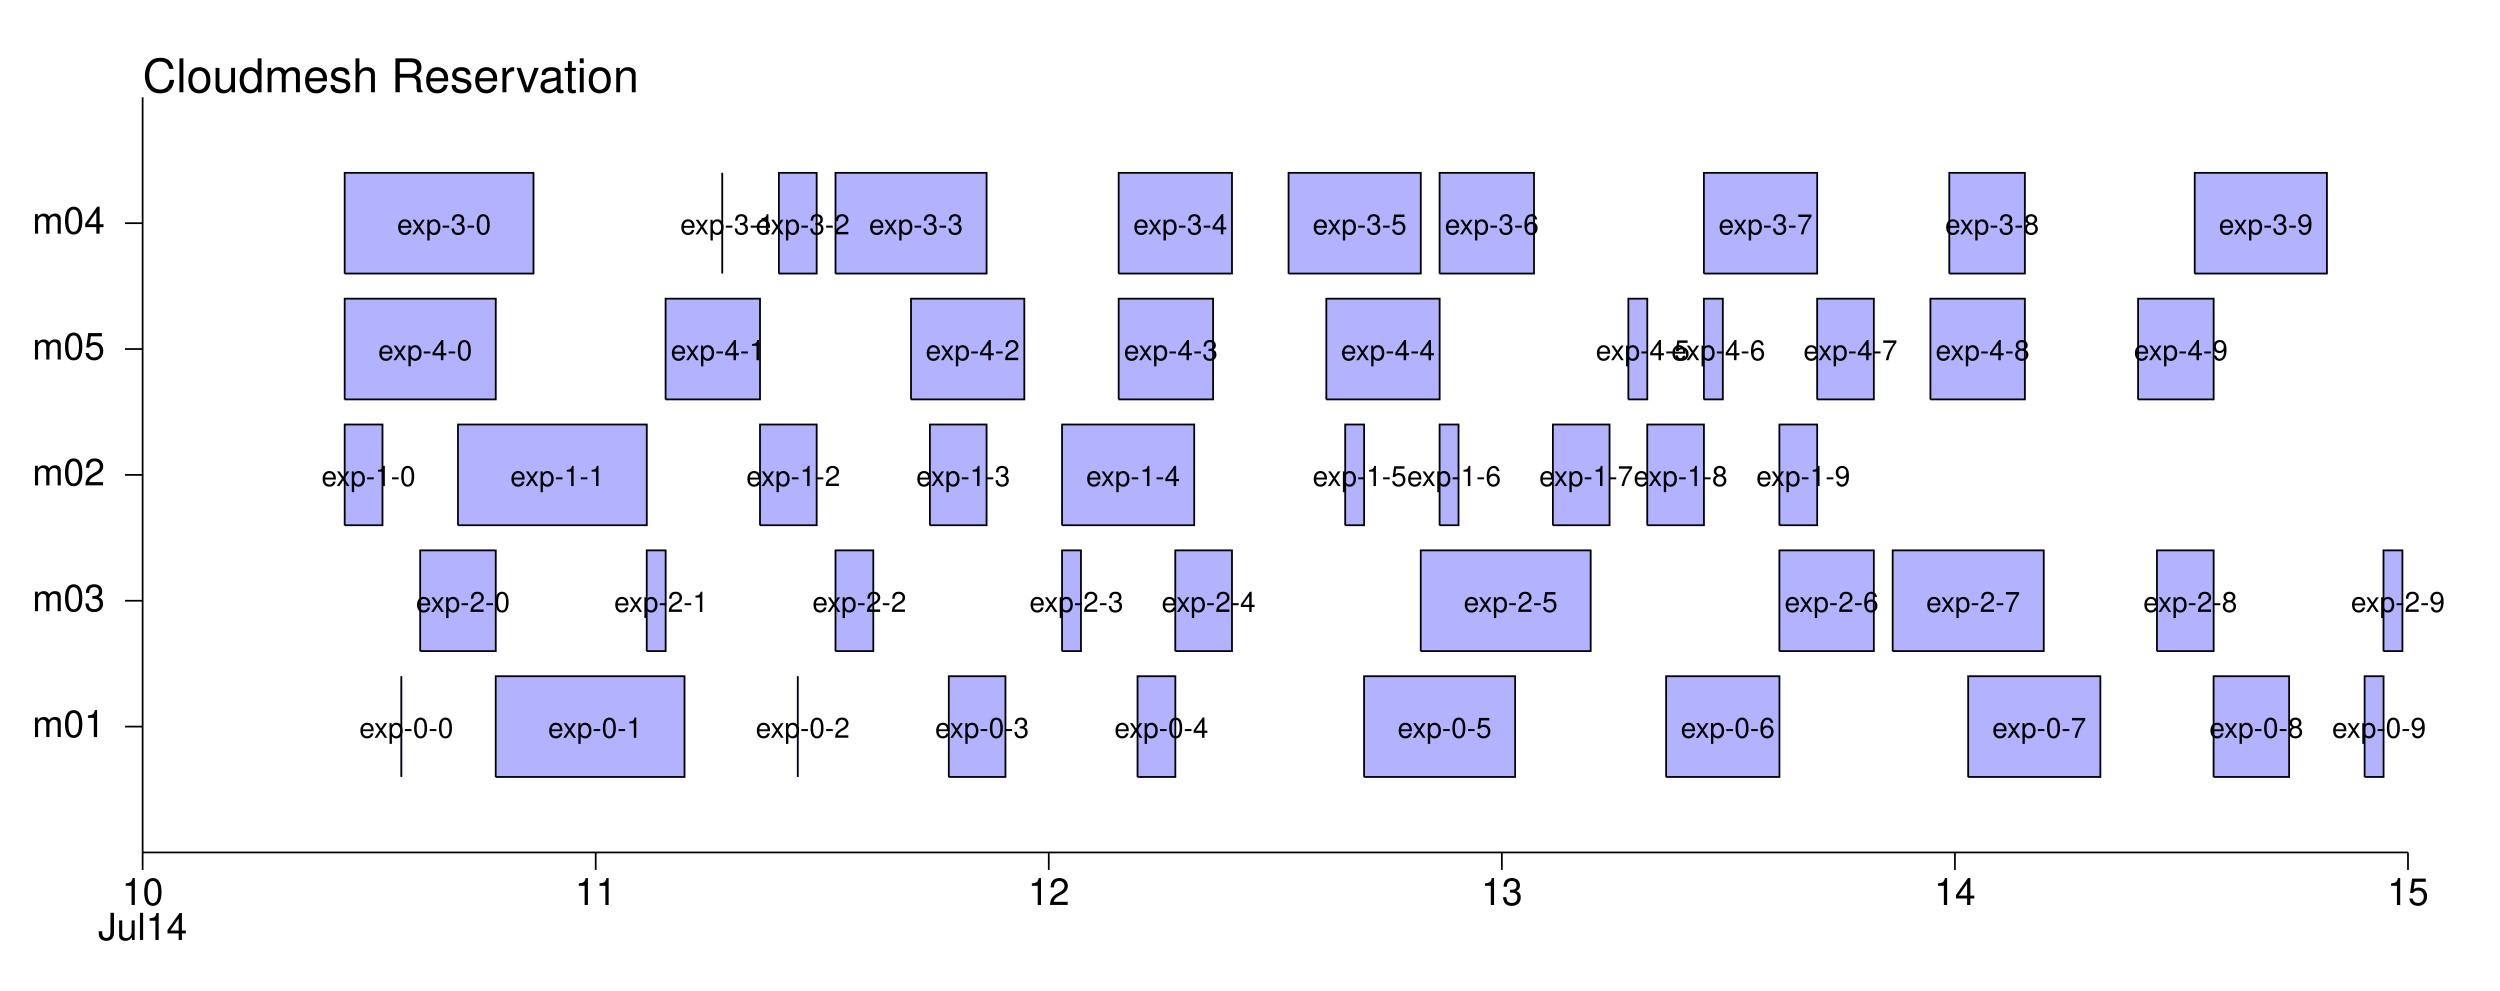
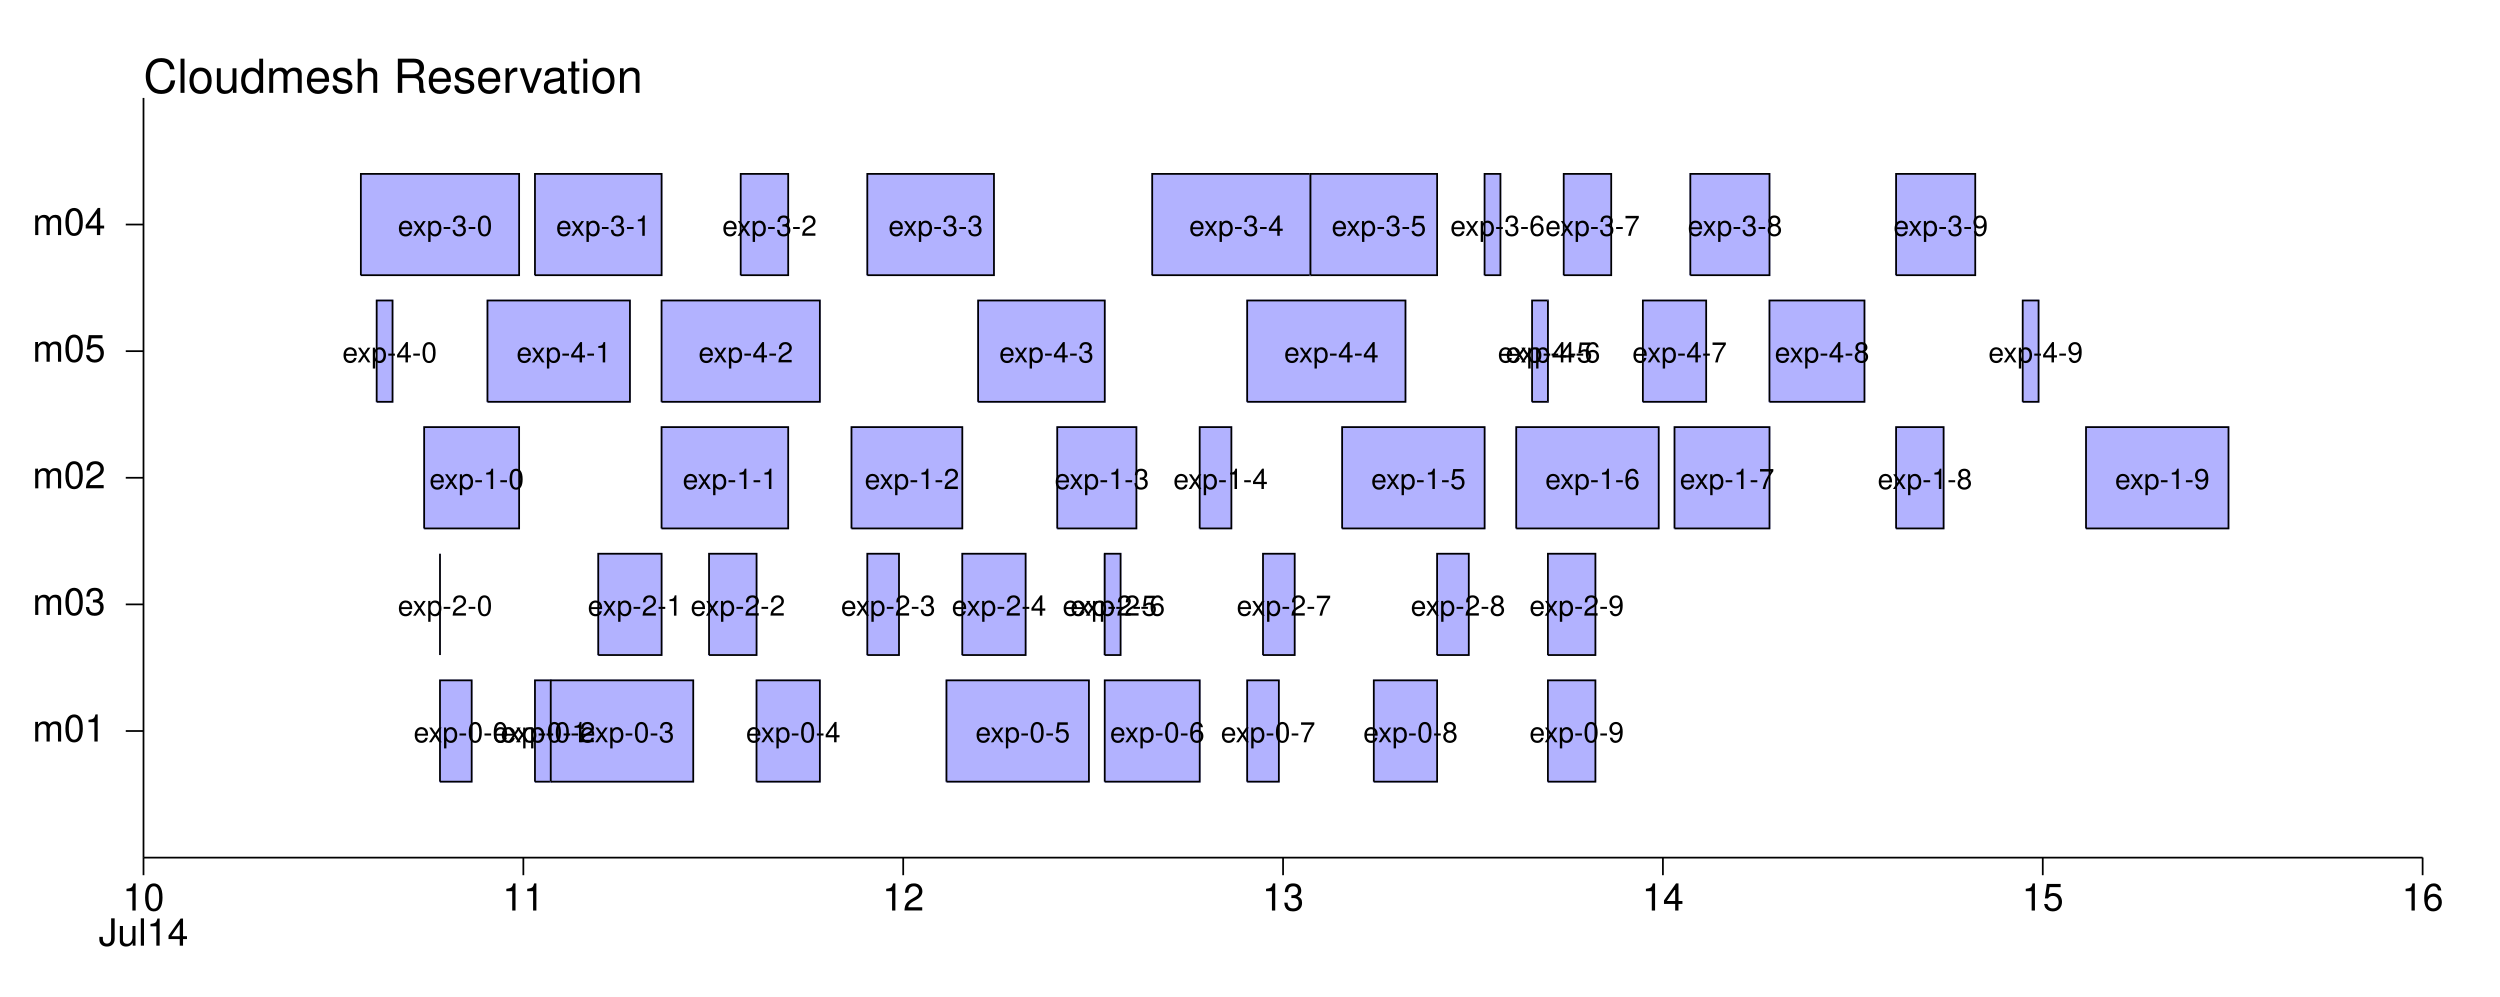
- <svg xmlns="http://www.w3.org/2000/svg" viewBox="0 0 715.12 283.28">
+ <svg xmlns="http://www.w3.org/2000/svg" viewBox="0 0 710.80 283.28">
  <g transform="translate(-31.20,-260.16)">
    <g style="fill:#000000;stroke:#000000;font-family:Helvetica;">
      <g style="stroke-width:0.6;font-size:10pt;text-anchor:start;">
        <text x="72.00" y="286.56" stroke="none">Cloudmesh Reservation</text>
      </g>
      <g style="stroke-width:0.6;font-size:8pt;text-anchor:middle;">
        <text x="72.00" y="519.04" stroke="none">10</text>
        <text x="72.00" y="529.04" stroke="none">Jul14</text>
      </g>
      <g style="stroke-width:0.5;font-size:8pt;text-anchor:middle;">
        <path d="M72 509l0 -5.04" fill="none" />
-         <text x="201.60" y="519.04" stroke="none">11</text>
-         <path d="M201.6 509l0 -5.04" fill="none" />
-         <text x="331.20" y="519.04" stroke="none">12</text>
-         <path d="M331.2 509l0 -5.04" fill="none" />
-         <text x="460.80" y="519.04" stroke="none">13</text>
-         <path d="M460.8 509l0 -5.04" fill="none" />
-         <text x="590.40" y="519.04" stroke="none">14</text>
-         <path d="M590.4 509l0 -5.04" fill="none" />
-         <text x="720.00" y="519.04" stroke="none">15</text>
+         <text x="180.00" y="519.04" stroke="none">11</text>
+         <path d="M180 509l0 -5.04" fill="none" />
+         <text x="288.00" y="519.04" stroke="none">12</text>
+         <path d="M288 509l0 -5.04" fill="none" />
+         <text x="396.00" y="519.04" stroke="none">13</text>
+         <path d="M396 509l0 -5.04" fill="none" />
+         <text x="504.00" y="519.04" stroke="none">14</text>
+         <path d="M504 509l0 -5.04" fill="none" />
+         <text x="612.00" y="519.04" stroke="none">15</text>
+         <path d="M612 509l0 -5.04" fill="none" />
+         <text x="720.00" y="519.04" stroke="none">16</text>
        <path d="M720 509l0 -5.04" fill="none" />
        <path d="M72 504l648 0" fill="none" />
      </g>
      <g style="stroke-width:0.5;font-size:8pt;text-anchor:end;">
        <text x="61.20" y="327.00" stroke="none">m04</text>
        <path d="M66.96 324l5.04 0" fill="none" />
        <text x="61.20" y="363.00" stroke="none">m05</text>
        <path d="M66.96 360l5.04 0" fill="none" />
        <text x="61.20" y="399.00" stroke="none">m02</text>
        <path d="M66.96 396l5.04 0" fill="none" />
        <text x="61.20" y="435.00" stroke="none">m03</text>
        <path d="M66.96 432l5.04 0" fill="none" />
        <text x="61.20" y="471.00" stroke="none">m01</text>
        <path d="M66.96 468l5.04 0" fill="none" />
        <path d="M72 504l0 -216" fill="none" />
-         <path d="M146 482.4l0 0l0 -28.8l0 0z" fill="#b2b2ff" stroke="#b2b2ff" />
-         <path d="M146 482.4l0 0l0 -28.8l0 0l0 28.8" fill="none" />
-         <path d="M173 482.4l54 0l0 -28.8l-54 0z" fill="#b2b2ff" stroke="#b2b2ff" />
-         <path d="M173 482.4l54 0l0 -28.8l-54 0l0 28.8" fill="none" />
-         <path d="M259.4 482.4l0 0l0 -28.8l0 0z" fill="#b2b2ff" stroke="#b2b2ff" />
-         <path d="M259.4 482.4l0 0l0 -28.8l0 0l0 28.8" fill="none" />
-         <path d="M302.6 482.4l16.2 0l0 -28.8l-16.2 0z" fill="#b2b2ff" stroke="#b2b2ff" />
-         <path d="M302.6 482.4l16.2 0l0 -28.8l-16.2 0l0 28.8" fill="none" />
-         <path d="M356.6 482.4l10.8 0l0 -28.8l-10.8 0z" fill="#b2b2ff" stroke="#b2b2ff" />
-         <path d="M356.6 482.4l10.8 0l0 -28.8l-10.8 0l0 28.8" fill="none" />
-         <path d="M421.4 482.4l43.2 0l0 -28.8l-43.2 0z" fill="#b2b2ff" stroke="#b2b2ff" />
-         <path d="M421.4 482.4l43.2 0l0 -28.8l-43.2 0l0 28.8" fill="none" />
-         <path d="M507.8 482.4l32.4 0l0 -28.8l-32.4 0z" fill="#b2b2ff" stroke="#b2b2ff" />
-         <path d="M507.8 482.4l32.4 0l0 -28.8l-32.4 0l0 28.8" fill="none" />
-         <path d="M594.2 482.4l37.8 0l0 -28.8l-37.8 0z" fill="#b2b2ff" stroke="#b2b2ff" />
-         <path d="M594.2 482.4l37.8 0l0 -28.8l-37.8 0l0 28.8" fill="none" />
-         <path d="M664.4 482.4l21.6 0l0 -28.8l-21.6 0z" fill="#b2b2ff" stroke="#b2b2ff" />
-         <path d="M664.4 482.4l21.6 0l0 -28.8l-21.6 0l0 28.8" fill="none" />
-         <path d="M707.6 482.4l5.4 0l0 -28.8l-5.4 0z" fill="#b2b2ff" stroke="#b2b2ff" />
-         <path d="M707.6 482.4l5.4 0l0 -28.8l-5.4 0l0 28.8" fill="none" />
-         <path d="M129.8 410.4l10.8 0l0 -28.8l-10.8 0z" fill="#b2b2ff" stroke="#b2b2ff" />
-         <path d="M129.8 410.4l10.8 0l0 -28.8l-10.8 0l0 28.8" fill="none" />
-         <path d="M162.2 410.4l54 0l0 -28.8l-54 0z" fill="#b2b2ff" stroke="#b2b2ff" />
-         <path d="M162.2 410.4l54 0l0 -28.8l-54 0l0 28.8" fill="none" />
-         <path d="M248.6 410.4l16.2 0l0 -28.8l-16.2 0z" fill="#b2b2ff" stroke="#b2b2ff" />
-         <path d="M248.6 410.4l16.2 0l0 -28.8l-16.2 0l0 28.8" fill="none" />
-         <path d="M297.2 410.4l16.2 0l0 -28.8l-16.2 0z" fill="#b2b2ff" stroke="#b2b2ff" />
-         <path d="M297.2 410.4l16.2 0l0 -28.8l-16.2 0l0 28.8" fill="none" />
-         <path d="M335 410.4l37.8 0l0 -28.8l-37.8 0z" fill="#b2b2ff" stroke="#b2b2ff" />
-         <path d="M335 410.4l37.8 0l0 -28.8l-37.8 0l0 28.8" fill="none" />
-         <path d="M416 410.4l5.4 0l0 -28.8l-5.4 0z" fill="#b2b2ff" stroke="#b2b2ff" />
-         <path d="M416 410.4l5.4 0l0 -28.8l-5.4 0l0 28.8" fill="none" />
-         <path d="M443 410.4l5.4 0l0 -28.8l-5.4 0z" fill="#b2b2ff" stroke="#b2b2ff" />
-         <path d="M443 410.4l5.4 0l0 -28.8l-5.4 0l0 28.8" fill="none" />
-         <path d="M475.4 410.4l16.2 0l0 -28.8l-16.2 0z" fill="#b2b2ff" stroke="#b2b2ff" />
-         <path d="M475.4 410.4l16.2 0l0 -28.8l-16.2 0l0 28.8" fill="none" />
-         <path d="M502.4 410.4l16.2 0l0 -28.8l-16.2 0z" fill="#b2b2ff" stroke="#b2b2ff" />
-         <path d="M502.4 410.4l16.2 0l0 -28.8l-16.2 0l0 28.8" fill="none" />
-         <path d="M540.2 410.4l10.8 0l0 -28.8l-10.8 0z" fill="#b2b2ff" stroke="#b2b2ff" />
-         <path d="M540.2 410.4l10.8 0l0 -28.8l-10.8 0l0 28.8" fill="none" />
-         <path d="M151.4 446.4l21.6 0l0 -28.8l-21.6 0z" fill="#b2b2ff" stroke="#b2b2ff" />
-         <path d="M151.4 446.4l21.6 0l0 -28.8l-21.6 0l0 28.8" fill="none" />
-         <path d="M216.2 446.4l5.4 0l0 -28.8l-5.4 0z" fill="#b2b2ff" stroke="#b2b2ff" />
-         <path d="M216.2 446.4l5.4 0l0 -28.8l-5.4 0l0 28.8" fill="none" />
-         <path d="M270.2 446.4l10.8 0l0 -28.8l-10.8 0z" fill="#b2b2ff" stroke="#b2b2ff" />
-         <path d="M270.2 446.4l10.8 0l0 -28.8l-10.8 0l0 28.8" fill="none" />
-         <path d="M335 446.4l5.4 0l0 -28.8l-5.4 0z" fill="#b2b2ff" stroke="#b2b2ff" />
-         <path d="M335 446.4l5.4 0l0 -28.8l-5.4 0l0 28.8" fill="none" />
-         <path d="M367.4 446.4l16.2 0l0 -28.8l-16.2 0z" fill="#b2b2ff" stroke="#b2b2ff" />
-         <path d="M367.4 446.4l16.2 0l0 -28.8l-16.2 0l0 28.8" fill="none" />
-         <path d="M437.6 446.4l48.6 0l0 -28.8l-48.6 0z" fill="#b2b2ff" stroke="#b2b2ff" />
-         <path d="M437.6 446.4l48.6 0l0 -28.8l-48.6 0l0 28.8" fill="none" />
-         <path d="M540.2 446.4l27 0l0 -28.8l-27 0z" fill="#b2b2ff" stroke="#b2b2ff" />
-         <path d="M540.2 446.4l27 0l0 -28.8l-27 0l0 28.8" fill="none" />
-         <path d="M572.6 446.4l43.2 0l0 -28.8l-43.2 0z" fill="#b2b2ff" stroke="#b2b2ff" />
-         <path d="M572.6 446.4l43.2 0l0 -28.8l-43.2 0l0 28.8" fill="none" />
-         <path d="M648.2 446.4l16.2 0l0 -28.8l-16.2 0z" fill="#b2b2ff" stroke="#b2b2ff" />
-         <path d="M648.2 446.4l16.2 0l0 -28.8l-16.2 0l0 28.8" fill="none" />
-         <path d="M713 446.4l5.4 0l0 -28.8l-5.4 0z" fill="#b2b2ff" stroke="#b2b2ff" />
-         <path d="M713 446.4l5.4 0l0 -28.8l-5.4 0l0 28.8" fill="none" />
-         <path d="M129.8 338.4l54 0l0 -28.8l-54 0z" fill="#b2b2ff" stroke="#b2b2ff" />
-         <path d="M129.8 338.4l54 0l0 -28.8l-54 0l0 28.8" fill="none" />
-         <path d="M237.8 338.4l0 0l0 -28.8l0 0z" fill="#b2b2ff" stroke="#b2b2ff" />
-         <path d="M237.8 338.4l0 0l0 -28.8l0 0l0 28.8" fill="none" />
-         <path d="M254 338.4l10.8 0l0 -28.8l-10.8 0z" fill="#b2b2ff" stroke="#b2b2ff" />
-         <path d="M254 338.4l10.8 0l0 -28.8l-10.8 0l0 28.8" fill="none" />
-         <path d="M270.2 338.4l43.2 0l0 -28.8l-43.2 0z" fill="#b2b2ff" stroke="#b2b2ff" />
-         <path d="M270.2 338.4l43.2 0l0 -28.8l-43.2 0l0 28.8" fill="none" />
-         <path d="M351.2 338.4l32.4 0l0 -28.8l-32.4 0z" fill="#b2b2ff" stroke="#b2b2ff" />
-         <path d="M351.2 338.4l32.4 0l0 -28.8l-32.4 0l0 28.8" fill="none" />
-         <path d="M399.8 338.4l37.8 0l0 -28.8l-37.8 0z" fill="#b2b2ff" stroke="#b2b2ff" />
-         <path d="M399.8 338.4l37.8 0l0 -28.8l-37.8 0l0 28.8" fill="none" />
-         <path d="M443 338.4l27 0l0 -28.8l-27 0z" fill="#b2b2ff" stroke="#b2b2ff" />
-         <path d="M443 338.4l27 0l0 -28.8l-27 0l0 28.8" fill="none" />
-         <path d="M518.6 338.4l32.4 0l0 -28.8l-32.4 0z" fill="#b2b2ff" stroke="#b2b2ff" />
-         <path d="M518.6 338.4l32.4 0l0 -28.8l-32.4 0l0 28.8" fill="none" />
-         <path d="M588.8 338.4l21.6 0l0 -28.8l-21.6 0z" fill="#b2b2ff" stroke="#b2b2ff" />
-         <path d="M588.8 338.4l21.6 0l0 -28.8l-21.6 0l0 28.8" fill="none" />
-         <path d="M659 338.4l37.8 0l0 -28.8l-37.8 0z" fill="#b2b2ff" stroke="#b2b2ff" />
-         <path d="M659 338.4l37.8 0l0 -28.8l-37.8 0l0 28.8" fill="none" />
-         <path d="M129.8 374.4l43.2 0l0 -28.8l-43.2 0z" fill="#b2b2ff" stroke="#b2b2ff" />
-         <path d="M129.8 374.4l43.2 0l0 -28.8l-43.2 0l0 28.8" fill="none" />
-         <path d="M221.6 374.4l27 0l0 -28.8l-27 0z" fill="#b2b2ff" stroke="#b2b2ff" />
-         <path d="M221.6 374.4l27 0l0 -28.8l-27 0l0 28.8" fill="none" />
-         <path d="M291.8 374.4l32.4 0l0 -28.8l-32.4 0z" fill="#b2b2ff" stroke="#b2b2ff" />
-         <path d="M291.8 374.4l32.4 0l0 -28.8l-32.4 0l0 28.8" fill="none" />
-         <path d="M351.2 374.4l27 0l0 -28.8l-27 0z" fill="#b2b2ff" stroke="#b2b2ff" />
-         <path d="M351.2 374.4l27 0l0 -28.8l-27 0l0 28.8" fill="none" />
-         <path d="M410.6 374.4l32.4 0l0 -28.8l-32.4 0z" fill="#b2b2ff" stroke="#b2b2ff" />
-         <path d="M410.6 374.4l32.4 0l0 -28.8l-32.4 0l0 28.8" fill="none" />
-         <path d="M497 374.4l5.4 0l0 -28.8l-5.4 0z" fill="#b2b2ff" stroke="#b2b2ff" />
-         <path d="M497 374.4l5.4 0l0 -28.8l-5.4 0l0 28.8" fill="none" />
-         <path d="M518.6 374.4l5.4 0l0 -28.8l-5.4 0z" fill="#b2b2ff" stroke="#b2b2ff" />
-         <path d="M518.6 374.4l5.4 0l0 -28.8l-5.4 0l0 28.8" fill="none" />
-         <path d="M551 374.4l16.2 0l0 -28.8l-16.2 0z" fill="#b2b2ff" stroke="#b2b2ff" />
-         <path d="M551 374.4l16.2 0l0 -28.8l-16.2 0l0 28.8" fill="none" />
-         <path d="M583.4 374.4l27 0l0 -28.8l-27 0z" fill="#b2b2ff" stroke="#b2b2ff" />
-         <path d="M583.4 374.4l27 0l0 -28.8l-27 0l0 28.8" fill="none" />
-         <path d="M642.8 374.4l21.6 0l0 -28.8l-21.6 0z" fill="#b2b2ff" stroke="#b2b2ff" />
-         <path d="M642.8 374.4l21.6 0l0 -28.8l-21.6 0l0 28.8" fill="none" />
+         <path d="M156.3 482.4l9 0l0 -28.8l-9 0z" fill="#b2b2ff" stroke="#b2b2ff" />
+         <path d="M156.3 482.4l9 0l0 -28.8l-9 0l0 28.8" fill="none" />
+         <path d="M183.3 482.4l0 0l0 -28.8l0 0z" fill="#b2b2ff" stroke="#b2b2ff" />
+         <path d="M183.3 482.4l0 0l0 -28.8l0 0l0 28.8" fill="none" />
+         <path d="M183.3 482.4l4.5 0l0 -28.8l-4.5 0z" fill="#b2b2ff" stroke="#b2b2ff" />
+         <path d="M183.3 482.4l4.5 0l0 -28.8l-4.5 0l0 28.8" fill="none" />
+         <path d="M187.8 482.4l40.5 0l0 -28.8l-40.5 0z" fill="#b2b2ff" stroke="#b2b2ff" />
+         <path d="M187.8 482.4l40.5 0l0 -28.8l-40.5 0l0 28.8" fill="none" />
+         <path d="M246.3 482.4l18 0l0 -28.8l-18 0z" fill="#b2b2ff" stroke="#b2b2ff" />
+         <path d="M246.3 482.4l18 0l0 -28.8l-18 0l0 28.8" fill="none" />
+         <path d="M300.3 482.4l40.5 0l0 -28.8l-40.5 0z" fill="#b2b2ff" stroke="#b2b2ff" />
+         <path d="M300.3 482.4l40.5 0l0 -28.8l-40.5 0l0 28.8" fill="none" />
+         <path d="M345.3 482.4l27 0l0 -28.8l-27 0z" fill="#b2b2ff" stroke="#b2b2ff" />
+         <path d="M345.3 482.4l27 0l0 -28.8l-27 0l0 28.8" fill="none" />
+         <path d="M385.8 482.4l9 0l0 -28.8l-9 0z" fill="#b2b2ff" stroke="#b2b2ff" />
+         <path d="M385.8 482.4l9 0l0 -28.8l-9 0l0 28.8" fill="none" />
+         <path d="M421.8 482.4l18 0l0 -28.8l-18 0z" fill="#b2b2ff" stroke="#b2b2ff" />
+         <path d="M421.8 482.4l18 0l0 -28.8l-18 0l0 28.8" fill="none" />
+         <path d="M471.3 482.4l13.5 0l0 -28.8l-13.5 0z" fill="#b2b2ff" stroke="#b2b2ff" />
+         <path d="M471.3 482.4l13.5 0l0 -28.8l-13.5 0l0 28.8" fill="none" />
+         <path d="M151.8 410.4l27 0l0 -28.8l-27 0z" fill="#b2b2ff" stroke="#b2b2ff" />
+         <path d="M151.8 410.4l27 0l0 -28.8l-27 0l0 28.8" fill="none" />
+         <path d="M219.3 410.4l36 0l0 -28.8l-36 0z" fill="#b2b2ff" stroke="#b2b2ff" />
+         <path d="M219.3 410.4l36 0l0 -28.8l-36 0l0 28.8" fill="none" />
+         <path d="M273.3 410.4l31.5 0l0 -28.8l-31.5 0z" fill="#b2b2ff" stroke="#b2b2ff" />
+         <path d="M273.3 410.4l31.5 0l0 -28.8l-31.5 0l0 28.8" fill="none" />
+         <path d="M331.8 410.4l22.5 0l0 -28.8l-22.5 0z" fill="#b2b2ff" stroke="#b2b2ff" />
+         <path d="M331.8 410.4l22.5 0l0 -28.8l-22.5 0l0 28.8" fill="none" />
+         <path d="M372.3 410.4l9 0l0 -28.8l-9 0z" fill="#b2b2ff" stroke="#b2b2ff" />
+         <path d="M372.3 410.4l9 0l0 -28.8l-9 0l0 28.8" fill="none" />
+         <path d="M412.8 410.4l40.5 0l0 -28.8l-40.5 0z" fill="#b2b2ff" stroke="#b2b2ff" />
+         <path d="M412.8 410.4l40.5 0l0 -28.8l-40.5 0l0 28.8" fill="none" />
+         <path d="M462.3 410.4l40.5 0l0 -28.8l-40.5 0z" fill="#b2b2ff" stroke="#b2b2ff" />
+         <path d="M462.3 410.4l40.5 0l0 -28.8l-40.5 0l0 28.8" fill="none" />
+         <path d="M507.3 410.4l27 0l0 -28.8l-27 0z" fill="#b2b2ff" stroke="#b2b2ff" />
+         <path d="M507.3 410.4l27 0l0 -28.8l-27 0l0 28.8" fill="none" />
+         <path d="M570.3 410.4l13.5 0l0 -28.8l-13.5 0z" fill="#b2b2ff" stroke="#b2b2ff" />
+         <path d="M570.3 410.4l13.5 0l0 -28.8l-13.5 0l0 28.8" fill="none" />
+         <path d="M624.3 410.4l40.5 0l0 -28.8l-40.5 0z" fill="#b2b2ff" stroke="#b2b2ff" />
+         <path d="M624.3 410.4l40.5 0l0 -28.8l-40.5 0l0 28.8" fill="none" />
+         <path d="M156.3 446.4l0 0l0 -28.8l0 0z" fill="#b2b2ff" stroke="#b2b2ff" />
+         <path d="M156.3 446.4l0 0l0 -28.8l0 0l0 28.8" fill="none" />
+         <path d="M201.3 446.4l18 0l0 -28.8l-18 0z" fill="#b2b2ff" stroke="#b2b2ff" />
+         <path d="M201.3 446.4l18 0l0 -28.8l-18 0l0 28.8" fill="none" />
+         <path d="M232.8 446.4l13.5 0l0 -28.8l-13.5 0z" fill="#b2b2ff" stroke="#b2b2ff" />
+         <path d="M232.8 446.4l13.5 0l0 -28.8l-13.5 0l0 28.8" fill="none" />
+         <path d="M277.8 446.4l9 0l0 -28.8l-9 0z" fill="#b2b2ff" stroke="#b2b2ff" />
+         <path d="M277.8 446.4l9 0l0 -28.8l-9 0l0 28.8" fill="none" />
+         <path d="M304.8 446.4l18 0l0 -28.8l-18 0z" fill="#b2b2ff" stroke="#b2b2ff" />
+         <path d="M304.8 446.4l18 0l0 -28.8l-18 0l0 28.8" fill="none" />
+         <path d="M345.3 446.4l0 0l0 -28.8l0 0z" fill="#b2b2ff" stroke="#b2b2ff" />
+         <path d="M345.3 446.4l0 0l0 -28.8l0 0l0 28.8" fill="none" />
+         <path d="M345.3 446.4l4.5 0l0 -28.8l-4.5 0z" fill="#b2b2ff" stroke="#b2b2ff" />
+         <path d="M345.3 446.4l4.5 0l0 -28.8l-4.5 0l0 28.8" fill="none" />
+         <path d="M390.3 446.4l9 0l0 -28.8l-9 0z" fill="#b2b2ff" stroke="#b2b2ff" />
+         <path d="M390.3 446.4l9 0l0 -28.8l-9 0l0 28.8" fill="none" />
+         <path d="M439.8 446.4l9 0l0 -28.8l-9 0z" fill="#b2b2ff" stroke="#b2b2ff" />
+         <path d="M439.8 446.4l9 0l0 -28.8l-9 0l0 28.8" fill="none" />
+         <path d="M471.3 446.4l13.5 0l0 -28.8l-13.5 0z" fill="#b2b2ff" stroke="#b2b2ff" />
+         <path d="M471.3 446.4l13.5 0l0 -28.8l-13.5 0l0 28.8" fill="none" />
+         <path d="M133.8 338.4l45 0l0 -28.8l-45 0z" fill="#b2b2ff" stroke="#b2b2ff" />
+         <path d="M133.8 338.4l45 0l0 -28.8l-45 0l0 28.8" fill="none" />
+         <path d="M183.3 338.4l36 0l0 -28.8l-36 0z" fill="#b2b2ff" stroke="#b2b2ff" />
+         <path d="M183.3 338.4l36 0l0 -28.8l-36 0l0 28.8" fill="none" />
+         <path d="M241.8 338.4l13.5 0l0 -28.8l-13.5 0z" fill="#b2b2ff" stroke="#b2b2ff" />
+         <path d="M241.8 338.4l13.5 0l0 -28.8l-13.5 0l0 28.8" fill="none" />
+         <path d="M277.8 338.4l36 0l0 -28.8l-36 0z" fill="#b2b2ff" stroke="#b2b2ff" />
+         <path d="M277.8 338.4l36 0l0 -28.8l-36 0l0 28.8" fill="none" />
+         <path d="M358.8 338.4l45 0l0 -28.8l-45 0z" fill="#b2b2ff" stroke="#b2b2ff" />
+         <path d="M358.8 338.4l45 0l0 -28.8l-45 0l0 28.8" fill="none" />
+         <path d="M403.8 338.4l36 0l0 -28.8l-36 0z" fill="#b2b2ff" stroke="#b2b2ff" />
+         <path d="M403.8 338.4l36 0l0 -28.8l-36 0l0 28.8" fill="none" />
+         <path d="M453.3 338.4l4.5 0l0 -28.8l-4.5 0z" fill="#b2b2ff" stroke="#b2b2ff" />
+         <path d="M453.3 338.4l4.5 0l0 -28.8l-4.5 0l0 28.8" fill="none" />
+         <path d="M475.8 338.4l13.5 0l0 -28.8l-13.5 0z" fill="#b2b2ff" stroke="#b2b2ff" />
+         <path d="M475.8 338.4l13.5 0l0 -28.8l-13.5 0l0 28.8" fill="none" />
+         <path d="M511.8 338.4l22.5 0l0 -28.8l-22.5 0z" fill="#b2b2ff" stroke="#b2b2ff" />
+         <path d="M511.8 338.4l22.5 0l0 -28.8l-22.5 0l0 28.8" fill="none" />
+         <path d="M570.3 338.4l22.5 0l0 -28.8l-22.5 0z" fill="#b2b2ff" stroke="#b2b2ff" />
+         <path d="M570.3 338.4l22.5 0l0 -28.8l-22.5 0l0 28.8" fill="none" />
+         <path d="M138.3 374.4l4.5 0l0 -28.8l-4.5 0z" fill="#b2b2ff" stroke="#b2b2ff" />
+         <path d="M138.3 374.4l4.5 0l0 -28.8l-4.5 0l0 28.8" fill="none" />
+         <path d="M169.8 374.4l40.5 0l0 -28.8l-40.5 0z" fill="#b2b2ff" stroke="#b2b2ff" />
+         <path d="M169.8 374.4l40.5 0l0 -28.8l-40.5 0l0 28.8" fill="none" />
+         <path d="M219.3 374.4l45 0l0 -28.8l-45 0z" fill="#b2b2ff" stroke="#b2b2ff" />
+         <path d="M219.3 374.4l45 0l0 -28.8l-45 0l0 28.8" fill="none" />
+         <path d="M309.3 374.4l36 0l0 -28.8l-36 0z" fill="#b2b2ff" stroke="#b2b2ff" />
+         <path d="M309.3 374.4l36 0l0 -28.8l-36 0l0 28.8" fill="none" />
+         <path d="M385.8 374.4l45 0l0 -28.8l-45 0z" fill="#b2b2ff" stroke="#b2b2ff" />
+         <path d="M385.8 374.4l45 0l0 -28.8l-45 0l0 28.8" fill="none" />
+         <path d="M466.8 374.4l4.5 0l0 -28.8l-4.5 0z" fill="#b2b2ff" stroke="#b2b2ff" />
+         <path d="M466.8 374.4l4.5 0l0 -28.8l-4.5 0l0 28.8" fill="none" />
+         <path d="M471.3 374.4l0 0l0 -28.8l0 0z" fill="#b2b2ff" stroke="#b2b2ff" />
+         <path d="M471.3 374.4l0 0l0 -28.8l0 0l0 28.8" fill="none" />
+         <path d="M498.3 374.4l18 0l0 -28.8l-18 0z" fill="#b2b2ff" stroke="#b2b2ff" />
+         <path d="M498.3 374.4l18 0l0 -28.8l-18 0l0 28.8" fill="none" />
+         <path d="M534.3 374.4l27 0l0 -28.8l-27 0z" fill="#b2b2ff" stroke="#b2b2ff" />
+         <path d="M534.3 374.4l27 0l0 -28.8l-27 0l0 28.8" fill="none" />
+         <path d="M606.3 374.4l4.5 0l0 -28.8l-4.5 0z" fill="#b2b2ff" stroke="#b2b2ff" />
+         <path d="M606.3 374.4l4.5 0l0 -28.8l-4.5 0l0 28.8" fill="none" />
      </g>
      <g style="stroke-width:0.5;font-size:6pt;text-anchor:middle;">
-         <text x="147.42" y="471.20" stroke="none">exp-0-0</text>
-         <text x="201.42" y="471.20" stroke="none">exp-0-1</text>
-         <text x="260.82" y="471.20" stroke="none">exp-0-2</text>
-         <text x="312.12" y="471.20" stroke="none">exp-0-3</text>
-         <text x="363.42" y="471.20" stroke="none">exp-0-4</text>
-         <text x="444.42" y="471.20" stroke="none">exp-0-5</text>
-         <text x="525.42" y="471.20" stroke="none">exp-0-6</text>
-         <text x="614.52" y="471.20" stroke="none">exp-0-7</text>
-         <text x="676.62" y="471.20" stroke="none">exp-0-8</text>
-         <text x="711.72" y="471.20" stroke="none">exp-0-9</text>
-         <text x="136.62" y="399.20" stroke="none">exp-1-0</text>
-         <text x="190.62" y="399.20" stroke="none">exp-1-1</text>
-         <text x="258.12" y="399.20" stroke="none">exp-1-2</text>
-         <text x="306.72" y="399.20" stroke="none">exp-1-3</text>
-         <text x="355.32" y="399.20" stroke="none">exp-1-4</text>
-         <text x="420.12" y="399.20" stroke="none">exp-1-5</text>
-         <text x="447.12" y="399.20" stroke="none">exp-1-6</text>
-         <text x="484.92" y="399.20" stroke="none">exp-1-7</text>
-         <text x="511.92" y="399.20" stroke="none">exp-1-8</text>
-         <text x="547.02" y="399.20" stroke="none">exp-1-9</text>
-         <text x="163.62" y="435.20" stroke="none">exp-2-0</text>
-         <text x="220.32" y="435.20" stroke="none">exp-2-1</text>
-         <text x="277.02" y="435.20" stroke="none">exp-2-2</text>
-         <text x="339.12" y="435.20" stroke="none">exp-2-3</text>
-         <text x="376.92" y="435.20" stroke="none">exp-2-4</text>
-         <text x="463.32" y="435.20" stroke="none">exp-2-5</text>
-         <text x="555.12" y="435.20" stroke="none">exp-2-6</text>
-         <text x="595.62" y="435.20" stroke="none">exp-2-7</text>
-         <text x="657.72" y="435.20" stroke="none">exp-2-8</text>
-         <text x="717.12" y="435.20" stroke="none">exp-2-9</text>
-         <text x="158.22" y="327.20" stroke="none">exp-3-0</text>
-         <text x="239.22" y="327.20" stroke="none">exp-3-1</text>
-         <text x="260.82" y="327.20" stroke="none">exp-3-2</text>
-         <text x="293.22" y="327.20" stroke="none">exp-3-3</text>
-         <text x="368.82" y="327.20" stroke="none">exp-3-4</text>
-         <text x="420.12" y="327.20" stroke="none">exp-3-5</text>
-         <text x="457.92" y="327.20" stroke="none">exp-3-6</text>
-         <text x="536.22" y="327.20" stroke="none">exp-3-7</text>
-         <text x="601.02" y="327.20" stroke="none">exp-3-8</text>
-         <text x="679.32" y="327.20" stroke="none">exp-3-9</text>
-         <text x="152.82" y="363.20" stroke="none">exp-4-0</text>
-         <text x="236.52" y="363.20" stroke="none">exp-4-1</text>
-         <text x="309.42" y="363.20" stroke="none">exp-4-2</text>
-         <text x="366.12" y="363.20" stroke="none">exp-4-3</text>
-         <text x="428.22" y="363.20" stroke="none">exp-4-4</text>
-         <text x="501.12" y="363.20" stroke="none">exp-4-5</text>
-         <text x="522.72" y="363.20" stroke="none">exp-4-6</text>
-         <text x="560.52" y="363.20" stroke="none">exp-4-7</text>
-         <text x="598.32" y="363.20" stroke="none">exp-4-8</text>
-         <text x="655.02" y="363.20" stroke="none">exp-4-9</text>
+         <text x="162.24" y="471.20" stroke="none">exp-0-0</text>
+         <text x="184.74" y="471.20" stroke="none">exp-0-1</text>
+         <text x="186.99" y="471.20" stroke="none">exp-0-2</text>
+         <text x="209.49" y="471.20" stroke="none">exp-0-3</text>
+         <text x="256.74" y="471.20" stroke="none">exp-0-4</text>
+         <text x="321.99" y="471.20" stroke="none">exp-0-5</text>
+         <text x="360.24" y="471.20" stroke="none">exp-0-6</text>
+         <text x="391.74" y="471.20" stroke="none">exp-0-7</text>
+         <text x="432.24" y="471.20" stroke="none">exp-0-8</text>
+         <text x="479.49" y="471.20" stroke="none">exp-0-9</text>
+         <text x="166.74" y="399.20" stroke="none">exp-1-0</text>
+         <text x="238.74" y="399.20" stroke="none">exp-1-1</text>
+         <text x="290.49" y="399.20" stroke="none">exp-1-2</text>
+         <text x="344.49" y="399.20" stroke="none">exp-1-3</text>
+         <text x="378.24" y="399.20" stroke="none">exp-1-4</text>
+         <text x="434.49" y="399.20" stroke="none">exp-1-5</text>
+         <text x="483.99" y="399.20" stroke="none">exp-1-6</text>
+         <text x="522.24" y="399.20" stroke="none">exp-1-7</text>
+         <text x="578.49" y="399.20" stroke="none">exp-1-8</text>
+         <text x="645.99" y="399.20" stroke="none">exp-1-9</text>
+         <text x="157.74" y="435.20" stroke="none">exp-2-0</text>
+         <text x="211.74" y="435.20" stroke="none">exp-2-1</text>
+         <text x="240.99" y="435.20" stroke="none">exp-2-2</text>
+         <text x="283.74" y="435.20" stroke="none">exp-2-3</text>
+         <text x="315.24" y="435.20" stroke="none">exp-2-4</text>
+         <text x="346.74" y="435.20" stroke="none">exp-2-5</text>
+         <text x="348.99" y="435.20" stroke="none">exp-2-6</text>
+         <text x="396.24" y="435.20" stroke="none">exp-2-7</text>
+         <text x="445.74" y="435.20" stroke="none">exp-2-8</text>
+         <text x="479.49" y="435.20" stroke="none">exp-2-9</text>
+         <text x="157.74" y="327.20" stroke="none">exp-3-0</text>
+         <text x="202.74" y="327.20" stroke="none">exp-3-1</text>
+         <text x="249.99" y="327.20" stroke="none">exp-3-2</text>
+         <text x="297.24" y="327.20" stroke="none">exp-3-3</text>
+         <text x="382.74" y="327.20" stroke="none">exp-3-4</text>
+         <text x="423.24" y="327.20" stroke="none">exp-3-5</text>
+         <text x="456.99" y="327.20" stroke="none">exp-3-6</text>
+         <text x="483.99" y="327.20" stroke="none">exp-3-7</text>
+         <text x="524.49" y="327.20" stroke="none">exp-3-8</text>
+         <text x="582.99" y="327.20" stroke="none">exp-3-9</text>
+         <text x="141.99" y="363.20" stroke="none">exp-4-0</text>
+         <text x="191.49" y="363.20" stroke="none">exp-4-1</text>
+         <text x="243.24" y="363.20" stroke="none">exp-4-2</text>
+         <text x="328.74" y="363.20" stroke="none">exp-4-3</text>
+         <text x="409.74" y="363.20" stroke="none">exp-4-4</text>
+         <text x="470.49" y="363.20" stroke="none">exp-4-5</text>
+         <text x="472.74" y="363.20" stroke="none">exp-4-6</text>
+         <text x="508.74" y="363.20" stroke="none">exp-4-7</text>
+         <text x="549.24" y="363.20" stroke="none">exp-4-8</text>
+         <text x="609.99" y="363.20" stroke="none">exp-4-9</text>
      </g>
    </g>
  </g>
</svg>
